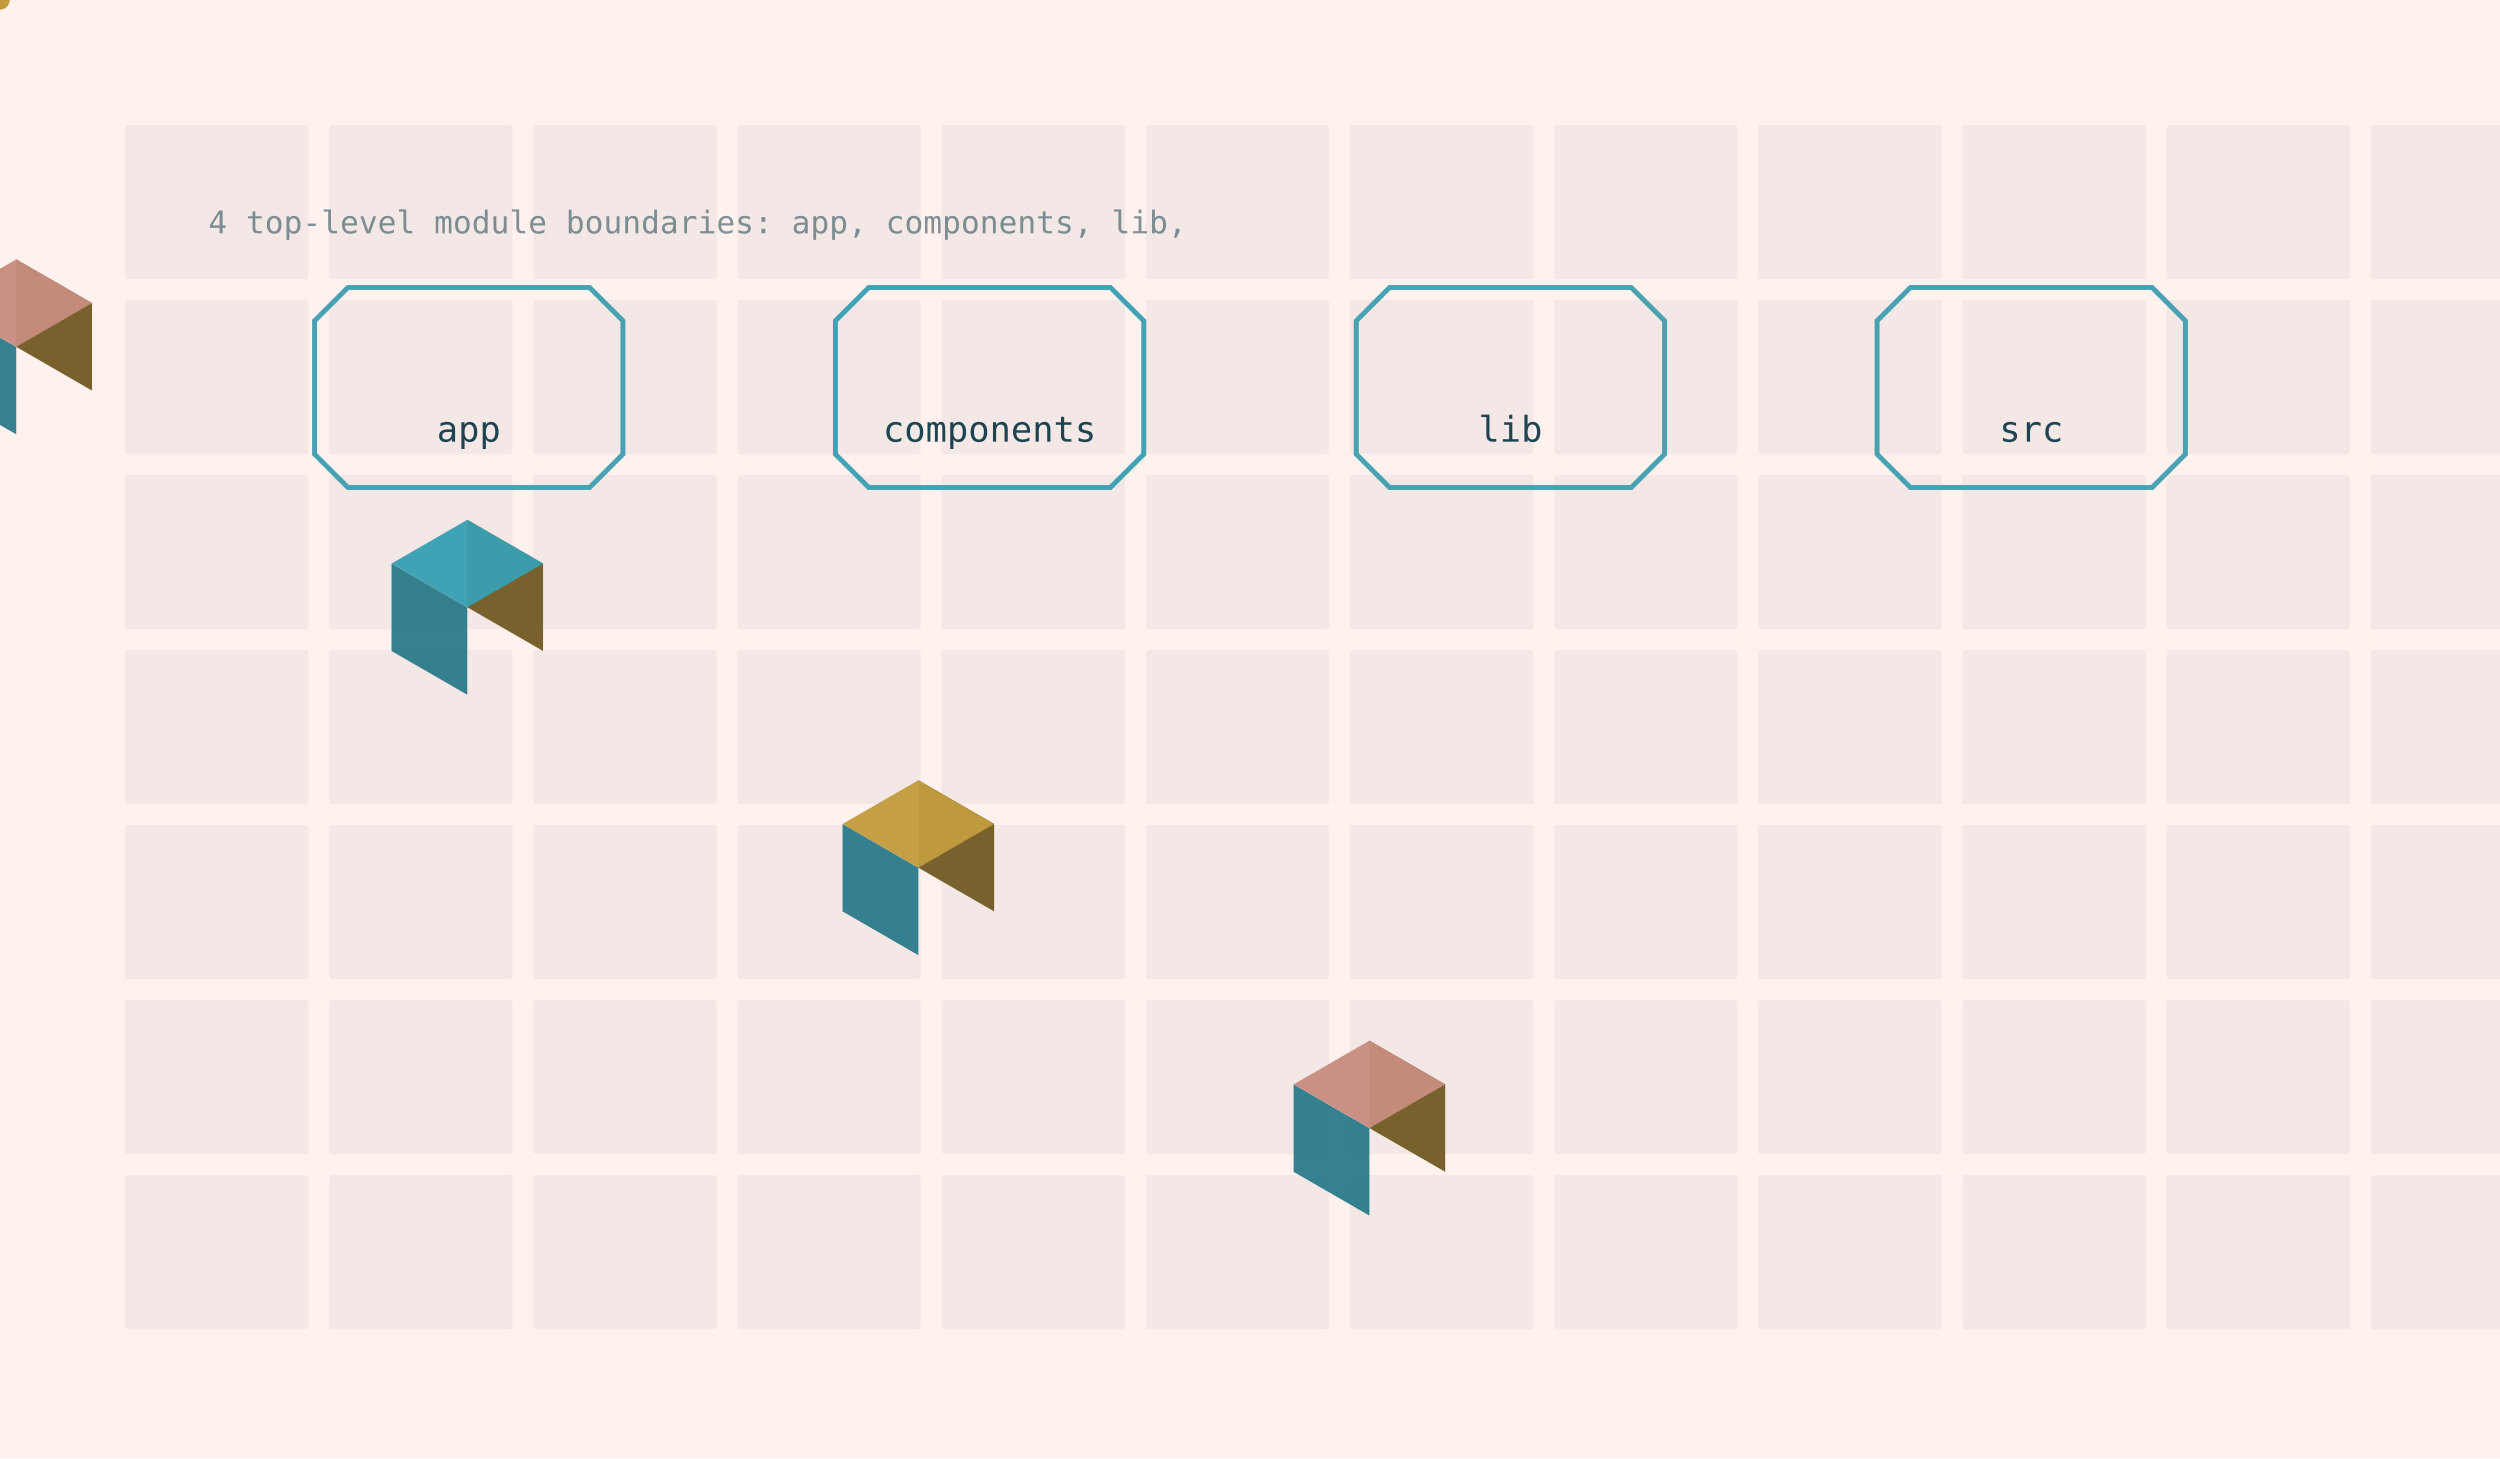
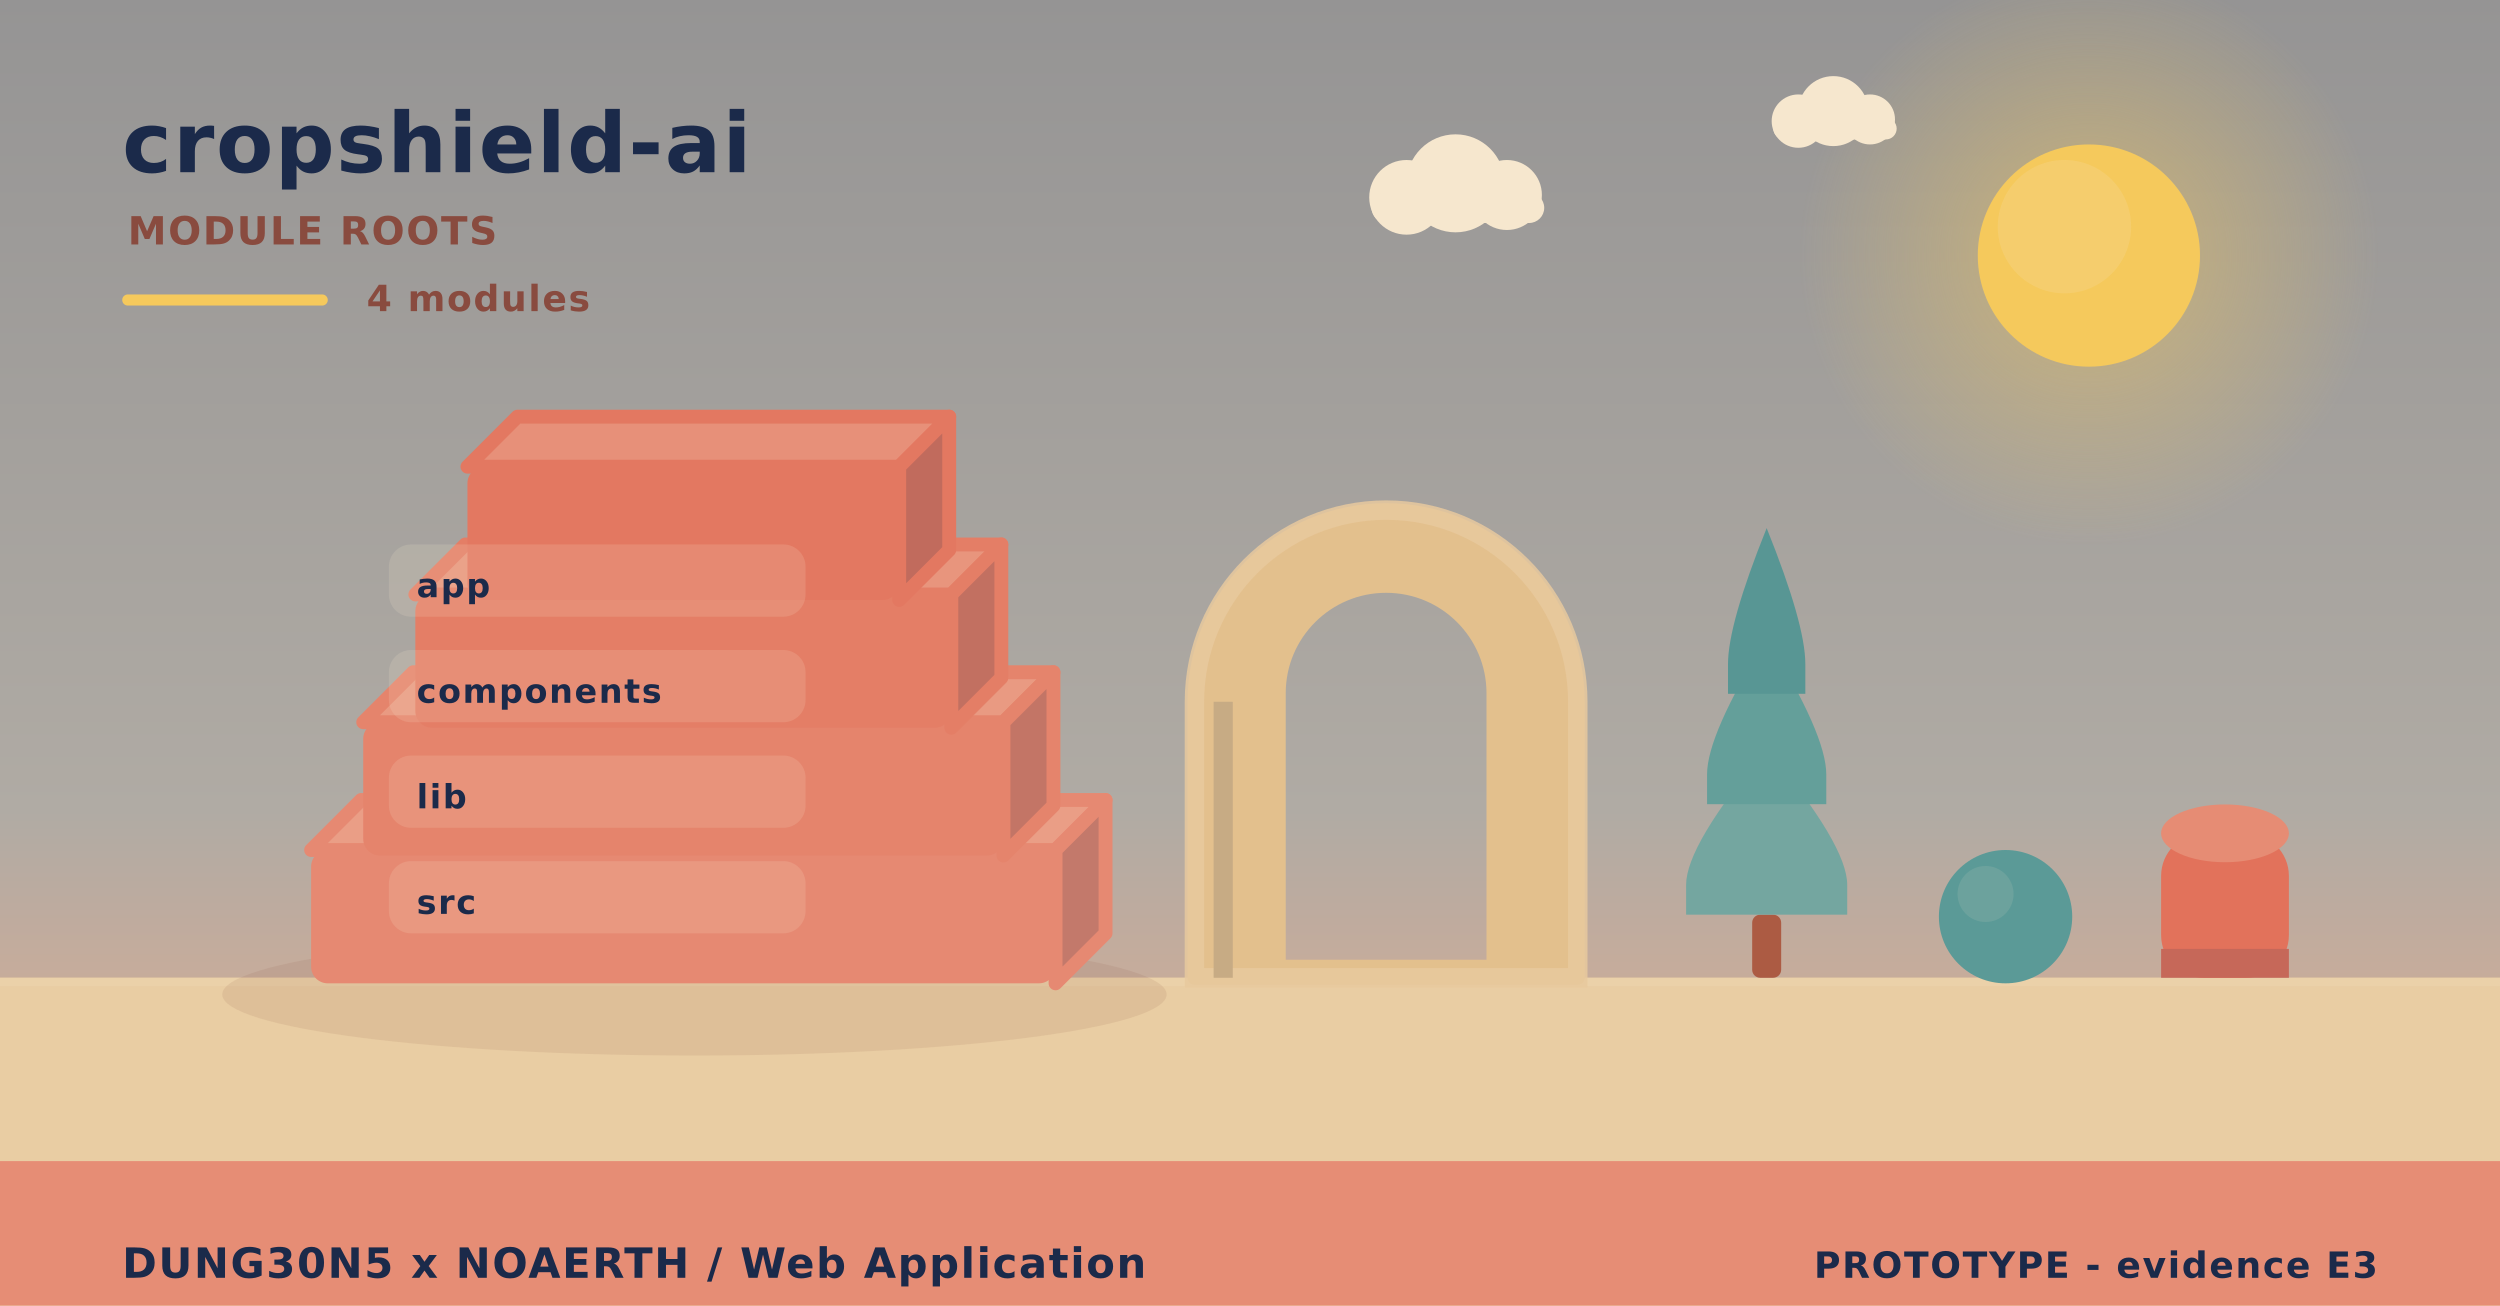
- <svg xmlns="http://www.w3.org/2000/svg" viewBox="0 0 1200 700" width="1200" height="700" role="img" aria-label="cropshield-ai architecture">
-   <rect width="1200" height="700" fill="#fff1ed" />
-   <defs>
-     <linearGradient id="ga" x1="0" y1="0" x2="1" y2="1">
-       <stop offset="0%" stop-color="#c78c7e" />
-       <stop offset="100%" stop-color="#389eb2" />
-     </linearGradient>
-   </defs>
-   <rect x="60.00" y="60.00" width="88.00" height="74.00" rx="1.20" fill="#063241" opacity="0.05" />
-   <rect x="158.00" y="60.00" width="88.00" height="74.00" rx="1.20" fill="#063241" opacity="0.05" />
-   <rect x="256.00" y="60.00" width="88.00" height="74.00" rx="1.20" fill="#063241" opacity="0.05" />
-   <rect x="354.00" y="60.00" width="88.00" height="74.00" rx="1.20" fill="#063241" opacity="0.05" />
-   <rect x="452.00" y="60.00" width="88.00" height="74.00" rx="1.20" fill="#063241" opacity="0.05" />
-   <rect x="550.00" y="60.00" width="88.00" height="74.00" rx="1.20" fill="#063241" opacity="0.05" />
-   <rect x="648.00" y="60.00" width="88.00" height="74.00" rx="1.20" fill="#063241" opacity="0.05" />
-   <rect x="746.00" y="60.00" width="88.00" height="74.00" rx="1.20" fill="#063241" opacity="0.05" />
-   <rect x="844.00" y="60.00" width="88.00" height="74.00" rx="1.20" fill="#063241" opacity="0.05" />
-   <rect x="942.00" y="60.00" width="88.00" height="74.00" rx="1.20" fill="#063241" opacity="0.05" />
-   <rect x="1040.00" y="60.00" width="88.00" height="74.00" rx="1.20" fill="#063241" opacity="0.05" />
-   <rect x="1138.00" y="60.00" width="88.00" height="74.00" rx="1.20" fill="#063241" opacity="0.05" />
-   <rect x="60.00" y="144.00" width="88.00" height="74.00" rx="1.20" fill="#063241" opacity="0.05" />
-   <rect x="158.00" y="144.00" width="88.00" height="74.00" rx="1.20" fill="#063241" opacity="0.05" />
-   <rect x="256.00" y="144.00" width="88.00" height="74.00" rx="1.20" fill="#063241" opacity="0.05" />
-   <rect x="354.00" y="144.00" width="88.00" height="74.00" rx="1.20" fill="#063241" opacity="0.05" />
-   <rect x="452.00" y="144.00" width="88.00" height="74.00" rx="1.20" fill="#063241" opacity="0.05" />
-   <rect x="550.00" y="144.00" width="88.00" height="74.00" rx="1.20" fill="#063241" opacity="0.05" />
-   <rect x="648.00" y="144.00" width="88.00" height="74.00" rx="1.20" fill="#063241" opacity="0.05" />
-   <rect x="746.00" y="144.00" width="88.00" height="74.00" rx="1.20" fill="#063241" opacity="0.05" />
-   <rect x="844.00" y="144.00" width="88.00" height="74.00" rx="1.20" fill="#063241" opacity="0.05" />
-   <rect x="942.00" y="144.00" width="88.00" height="74.00" rx="1.20" fill="#063241" opacity="0.05" />
-   <rect x="1040.00" y="144.00" width="88.00" height="74.00" rx="1.20" fill="#063241" opacity="0.05" />
-   <rect x="1138.00" y="144.00" width="88.00" height="74.00" rx="1.20" fill="#063241" opacity="0.05" />
-   <rect x="60.00" y="228.00" width="88.00" height="74.00" rx="1.20" fill="#063241" opacity="0.05" />
-   <rect x="158.00" y="228.00" width="88.00" height="74.00" rx="1.20" fill="#063241" opacity="0.05" />
-   <rect x="256.00" y="228.00" width="88.00" height="74.00" rx="1.20" fill="#063241" opacity="0.05" />
-   <rect x="354.00" y="228.00" width="88.00" height="74.00" rx="1.20" fill="#063241" opacity="0.05" />
-   <rect x="452.00" y="228.00" width="88.00" height="74.00" rx="1.20" fill="#063241" opacity="0.05" />
-   <rect x="550.00" y="228.00" width="88.00" height="74.00" rx="1.20" fill="#063241" opacity="0.05" />
-   <rect x="648.00" y="228.00" width="88.00" height="74.00" rx="1.20" fill="#063241" opacity="0.05" />
-   <rect x="746.00" y="228.00" width="88.00" height="74.00" rx="1.20" fill="#063241" opacity="0.05" />
-   <rect x="844.00" y="228.00" width="88.00" height="74.00" rx="1.20" fill="#063241" opacity="0.05" />
-   <rect x="942.00" y="228.00" width="88.00" height="74.00" rx="1.20" fill="#063241" opacity="0.05" />
-   <rect x="1040.00" y="228.00" width="88.00" height="74.00" rx="1.20" fill="#063241" opacity="0.05" />
-   <rect x="1138.00" y="228.00" width="88.00" height="74.00" rx="1.20" fill="#063241" opacity="0.05" />
-   <rect x="60.00" y="312.00" width="88.00" height="74.00" rx="1.20" fill="#063241" opacity="0.05" />
-   <rect x="158.00" y="312.00" width="88.00" height="74.00" rx="1.20" fill="#063241" opacity="0.05" />
-   <rect x="256.00" y="312.00" width="88.00" height="74.00" rx="1.20" fill="#063241" opacity="0.05" />
-   <rect x="354.00" y="312.00" width="88.00" height="74.00" rx="1.20" fill="#063241" opacity="0.05" />
-   <rect x="452.00" y="312.00" width="88.00" height="74.00" rx="1.20" fill="#063241" opacity="0.05" />
-   <rect x="550.00" y="312.00" width="88.00" height="74.00" rx="1.20" fill="#063241" opacity="0.05" />
-   <rect x="648.00" y="312.00" width="88.00" height="74.00" rx="1.20" fill="#063241" opacity="0.05" />
-   <rect x="746.00" y="312.00" width="88.00" height="74.00" rx="1.20" fill="#063241" opacity="0.05" />
-   <rect x="844.00" y="312.00" width="88.00" height="74.00" rx="1.20" fill="#063241" opacity="0.05" />
-   <rect x="942.00" y="312.00" width="88.00" height="74.00" rx="1.20" fill="#063241" opacity="0.05" />
-   <rect x="1040.00" y="312.00" width="88.00" height="74.00" rx="1.20" fill="#063241" opacity="0.05" />
-   <rect x="1138.00" y="312.00" width="88.00" height="74.00" rx="1.20" fill="#063241" opacity="0.05" />
-   <rect x="60.00" y="396.00" width="88.00" height="74.00" rx="1.20" fill="#063241" opacity="0.05" />
-   <rect x="158.00" y="396.00" width="88.00" height="74.00" rx="1.20" fill="#063241" opacity="0.05" />
-   <rect x="256.00" y="396.00" width="88.00" height="74.00" rx="1.20" fill="#063241" opacity="0.05" />
-   <rect x="354.00" y="396.00" width="88.00" height="74.00" rx="1.20" fill="#063241" opacity="0.05" />
-   <rect x="452.00" y="396.00" width="88.00" height="74.00" rx="1.20" fill="#063241" opacity="0.05" />
-   <rect x="550.00" y="396.00" width="88.00" height="74.00" rx="1.20" fill="#063241" opacity="0.05" />
-   <rect x="648.00" y="396.00" width="88.00" height="74.00" rx="1.20" fill="#063241" opacity="0.05" />
-   <rect x="746.00" y="396.00" width="88.00" height="74.00" rx="1.20" fill="#063241" opacity="0.05" />
-   <rect x="844.00" y="396.00" width="88.00" height="74.00" rx="1.20" fill="#063241" opacity="0.05" />
-   <rect x="942.00" y="396.00" width="88.00" height="74.00" rx="1.20" fill="#063241" opacity="0.05" />
-   <rect x="1040.00" y="396.00" width="88.00" height="74.00" rx="1.20" fill="#063241" opacity="0.05" />
-   <rect x="1138.00" y="396.00" width="88.00" height="74.00" rx="1.20" fill="#063241" opacity="0.05" />
-   <rect x="60.00" y="480.00" width="88.00" height="74.00" rx="1.20" fill="#063241" opacity="0.05" />
-   <rect x="158.00" y="480.00" width="88.00" height="74.00" rx="1.20" fill="#063241" opacity="0.05" />
-   <rect x="256.00" y="480.00" width="88.00" height="74.00" rx="1.20" fill="#063241" opacity="0.05" />
-   <rect x="354.00" y="480.00" width="88.00" height="74.00" rx="1.20" fill="#063241" opacity="0.05" />
-   <rect x="452.00" y="480.00" width="88.00" height="74.00" rx="1.20" fill="#063241" opacity="0.05" />
-   <rect x="550.00" y="480.00" width="88.00" height="74.00" rx="1.20" fill="#063241" opacity="0.05" />
-   <rect x="648.00" y="480.00" width="88.00" height="74.00" rx="1.20" fill="#063241" opacity="0.05" />
-   <rect x="746.00" y="480.00" width="88.00" height="74.00" rx="1.20" fill="#063241" opacity="0.05" />
-   <rect x="844.00" y="480.00" width="88.00" height="74.00" rx="1.20" fill="#063241" opacity="0.05" />
-   <rect x="942.00" y="480.00" width="88.00" height="74.00" rx="1.20" fill="#063241" opacity="0.05" />
-   <rect x="1040.00" y="480.00" width="88.00" height="74.00" rx="1.20" fill="#063241" opacity="0.05" />
-   <rect x="1138.00" y="480.00" width="88.00" height="74.00" rx="1.20" fill="#063241" opacity="0.05" />
-   <rect x="60.00" y="564.00" width="88.00" height="74.00" rx="1.20" fill="#063241" opacity="0.05" />
-   <rect x="158.00" y="564.00" width="88.00" height="74.00" rx="1.20" fill="#063241" opacity="0.05" />
-   <rect x="256.00" y="564.00" width="88.00" height="74.00" rx="1.20" fill="#063241" opacity="0.05" />
-   <rect x="354.00" y="564.00" width="88.00" height="74.00" rx="1.20" fill="#063241" opacity="0.05" />
-   <rect x="452.00" y="564.00" width="88.00" height="74.00" rx="1.20" fill="#063241" opacity="0.05" />
-   <rect x="550.00" y="564.00" width="88.00" height="74.00" rx="1.20" fill="#063241" opacity="0.05" />
-   <rect x="648.00" y="564.00" width="88.00" height="74.00" rx="1.20" fill="#063241" opacity="0.05" />
-   <rect x="746.00" y="564.00" width="88.00" height="74.00" rx="1.20" fill="#063241" opacity="0.05" />
-   <rect x="844.00" y="564.00" width="88.00" height="74.00" rx="1.20" fill="#063241" opacity="0.05" />
-   <rect x="942.00" y="564.00" width="88.00" height="74.00" rx="1.20" fill="#063241" opacity="0.05" />
-   <rect x="1040.00" y="564.00" width="88.00" height="74.00" rx="1.20" fill="#063241" opacity="0.05" />
-   <rect x="1138.00" y="564.00" width="88.00" height="74.00" rx="1.20" fill="#063241" opacity="0.05" />
-   <path d="M167.00,138.00 H283.00 L299.00,154.00 V218.00 L283.00,234.00 H167.00 L151.00,218.00 V154.00 Z" fill="none" stroke="rgba(199,140,126,0.550)" stroke-width="1.80" opacity="0.90" />
-   <polygon points="7.79,166.50 44.17,187.50 44.17,145.50 7.79,124.50" fill="#715a24" opacity="0.95" />
-   <polygon points="-28.58,187.50 7.79,208.50 7.79,166.50 -28.58,145.50" fill="#2c7b8b" opacity="0.95" />
-   <polygon points="7.79,124.50 44.17,145.50 7.79,166.50 -28.58,145.50" fill="#c78c7e" opacity="0.95" />
-   <text x="225" y="212" font-family="ui-monospace,Menlo,monospace" font-size="17" fill="rgba(6,50,65,0.900)" text-anchor="middle">app</text>
+ <svg xmlns="http://www.w3.org/2000/svg" width="900" height="470" viewBox="0 0 900 470" role="img" aria-label="cropshield-ai - how it is built">
+   <linearGradient id="skya" x1="0" y1="0" x2="0" y2="1">
+     <stop offset="0" stop-color="#959494" />
+     <stop offset="0.62" stop-color="#b0aba4" />
+     <stop offset="1" stop-color="#f3ad8a" />
+   </linearGradient>
+   <rect width="900" height="470" fill="url(#skya)" />
+   <radialGradient id="suna">
+     <stop offset="0.35" stop-color="#f5c95c" stop-opacity="0.34" />
+     <stop offset="1" stop-color="#f5c95c" stop-opacity="0" />
+   </radialGradient>
+   <circle cx="752" cy="92" r="104" fill="url(#suna)" />
+   <circle cx="752" cy="92" r="40" fill="#f5c95c" />
+   <circle cx="743.2" cy="81.6" r="24" fill="#f5d27e" opacity="0.5" />
  <g>
-     <path d="M167.00,138.00 H283.00 L299.00,154.00 V218.00 L283.00,234.00 H167.00 L151.00,218.00 V154.00 Z" fill="none" stroke="#389eb2" stroke-width="2.40" opacity="0.90" />
-     <animate attributeName="opacity" values="0.25;1.0;0.25" dur="18.4s" begin="0.0s" repeatCount="indefinite" />
+     <circle cx="524" cy="66" r="17.64" fill="#f6e7ce" />
+     <circle cx="506.36" cy="71.04" r="13.44" fill="#f6e7ce" />
+     <circle cx="542.48" cy="70.2" r="12.6" fill="#f6e7ce" />
+     <rect x="493.76" y="69.36" width="62.16" height="10.92" rx="5.46" fill="#f6e7ce" />
+     <animateTransform attributeName="transform" type="translate" values="0 0;24 0;0 0" dur="36s" begin="0s" repeatCount="indefinite" />
  </g>
-   <g opacity="0.9">
-     <circle cx="0.00" cy="0.00" r="4.50" fill="#c29b3e" opacity="1.00" />
-     <animateTransform attributeName="transform" type="translate" values="225.00,184.00 475.00,184.00" dur="6.133s" begin="0.0s" repeatCount="indefinite" />
-     <animateTransform attributeName="transform" type="translate" values="475.00,184.00 225.00,184.00" dur="6.133s" begin="3.067s" repeatCount="indefinite" />
+   <g>
+     <circle cx="660" cy="40" r="12.6" fill="#f6e7ce" />
+     <circle cx="647.4" cy="43.6" r="9.6" fill="#f6e7ce" />
+     <circle cx="673.2" cy="43" r="9" fill="#f6e7ce" />
+     <rect x="638.4" y="42.4" width="44.4" height="7.8" rx="3.9" fill="#f6e7ce" />
+     <animateTransform attributeName="transform" type="translate" values="0 0;-18 0;0 0" dur="46s" begin="3s" repeatCount="indefinite" />
  </g>
-   <path d="M417.00,138.00 H533.00 L549.00,154.00 V218.00 L533.00,234.00 H417.00 L401.00,218.00 V154.00 Z" fill="none" stroke="rgba(56,158,178,0.550)" stroke-width="1.80" opacity="0.90" />
-   <polygon points="224.30,291.50 260.67,312.50 260.67,270.50 224.30,249.50" fill="#715a24" opacity="0.95" />
-   <polygon points="187.93,312.50 224.30,333.50 224.30,291.50 187.93,270.50" fill="#2c7b8b" opacity="0.95" />
-   <polygon points="224.30,249.50 260.67,270.50 224.30,291.50 187.93,270.50" fill="#389eb2" opacity="0.95" />
-   <text x="475" y="212" font-family="ui-monospace,Menlo,monospace" font-size="17" fill="rgba(6,50,65,0.900)" text-anchor="middle">components</text>
+   <rect x="0" y="352" width="900" height="118" fill="#e9cda3" />
+   <rect x="0" y="352" width="900" height="3" fill="#ebd1a9" />
+   <text x="44" y="62" font-family="Verdana,DejaVu Sans,sans-serif" font-size="30" font-weight="700" letter-spacing="0.6" fill="#1b2a4a" text-anchor="start">cropshield-ai</text>
+   <text x="46" y="88" font-family="Verdana,DejaVu Sans,sans-serif" font-size="14" font-weight="700" letter-spacing="0.6" fill="#894b3f" text-anchor="start">MODULE ROOTS</text>
+   <rect x="44" y="106" width="74" height="4" rx="2" fill="#f5c95c" />
+   <text x="132" y="112" font-family="Verdana,DejaVu Sans,sans-serif" font-size="13" font-weight="700" letter-spacing="0.6" fill="#894b3f" text-anchor="start">4 modules</text>
+   <ellipse cx="250" cy="358" rx="170" ry="22" fill="rgba(138,90,68,0.11)" />
+   <path d="M112,306 L380,306 L398,288 L130,288 Z" fill="#ea9e86" stroke="#e68972" stroke-width="5" stroke-linejoin="round" />
+   <path d="M380,306 L398,288 L398,336 L380,354 Z" fill="#c3796b" stroke="#e68972" stroke-width="5" stroke-linejoin="round" />
+   <rect x="112" y="306" width="268" height="48" rx="6" fill="#e68972" />
+   <path d="M130.76,260 L361.24,260 L379.24,242 L148.76,242 Z" fill="#e99a82" stroke="#e5846c" stroke-width="5" stroke-linejoin="round" />
+   <path d="M361.24,260 L379.24,242 L379.24,290 L361.24,308 Z" fill="#c37566" stroke="#e5846c" stroke-width="5" stroke-linejoin="round" />
+   <rect x="130.76" y="260" width="230.48" height="48" rx="6" fill="#e5846c" />
+   <path d="M149.52,214 L342.48,214 L360.48,196 L167.52,196 Z" fill="#e8957d" stroke="#e47e66" stroke-width="5" stroke-linejoin="round" />
+   <path d="M342.48,214 L360.48,196 L360.48,244 L342.48,262 Z" fill="#c27061" stroke="#e47e66" stroke-width="5" stroke-linejoin="round" />
+   <rect x="149.52" y="214" width="192.96" height="48" rx="6" fill="#e47e66" />
+   <path d="M168.28,168 L323.72,168 L341.72,150 L186.28,150 Z" fill="#e79079" stroke="#e37861" stroke-width="5" stroke-linejoin="round" />
+   <path d="M323.72,168 L341.72,150 L341.72,198 L323.72,216 Z" fill="#c16b5d" stroke="#e37861" stroke-width="5" stroke-linejoin="round" />
+   <rect x="168.28" y="168" width="155.44" height="48" rx="6" fill="#e37861" />
+   <rect x="140" y="196" width="150" height="26" rx="8" fill="rgba(246,231,206,0.16)" opacity="0.94" />
  <g>
-     <path d="M417.00,138.00 H533.00 L549.00,154.00 V218.00 L533.00,234.00 H417.00 L401.00,218.00 V154.00 Z" fill="none" stroke="#389eb2" stroke-width="2.40" opacity="0.90" />
-     <animate attributeName="opacity" values="0.25;1.0;0.25" dur="18.4s" begin="0.45s" repeatCount="indefinite" />
+     <text x="150" y="215" font-family="Verdana,DejaVu Sans,sans-serif" font-size="12" font-weight="700" letter-spacing="0.6" fill="#1b2a4a" text-anchor="start">app</text>
+     <animateTransform attributeName="transform" type="translate" values="0 10;0 0" dur="0.7s" begin="0.3s" fill="freeze" />
  </g>
-   <g opacity="0.9">
-     <circle cx="0.00" cy="0.00" r="4.50" fill="#c29b3e" opacity="1.00" />
-     <animateTransform attributeName="transform" type="translate" values="475.00,184.00 725.00,184.00" dur="6.133s" begin="0.3s" repeatCount="indefinite" />
-     <animateTransform attributeName="transform" type="translate" values="725.00,184.00 475.00,184.00" dur="6.133s" begin="3.367s" repeatCount="indefinite" />
+   <rect x="140" y="234" width="150" height="26" rx="8" fill="rgba(246,231,206,0.16)" opacity="0.94" />
+   <g>
+     <text x="150" y="253" font-family="Verdana,DejaVu Sans,sans-serif" font-size="12" font-weight="700" letter-spacing="0.6" fill="#1b2a4a" text-anchor="start">components</text>
+     <animateTransform attributeName="transform" type="translate" values="0 10;0 0" dur="0.7s" begin="0.5s" fill="freeze" />
  </g>
-   <path d="M667.00,138.00 H783.00 L799.00,154.00 V218.00 L783.00,234.00 H667.00 L651.00,218.00 V154.00 Z" fill="none" stroke="rgba(194,155,62,0.550)" stroke-width="1.80" opacity="0.90" />
-   <polygon points="440.81,416.50 477.18,437.50 477.18,395.50 440.81,374.50" fill="#715a24" opacity="0.95" />
-   <polygon points="404.43,437.50 440.81,458.50 440.81,416.50 404.43,395.50" fill="#2c7b8b" opacity="0.95" />
-   <polygon points="440.81,374.50 477.18,395.50 440.81,416.50 404.43,395.50" fill="#c29b3e" opacity="0.95" />
-   <text x="725" y="212" font-family="ui-monospace,Menlo,monospace" font-size="17" fill="rgba(6,50,65,0.900)" text-anchor="middle">lib</text>
+   <rect x="140" y="272" width="150" height="26" rx="8" fill="rgba(246,231,206,0.16)" opacity="0.94" />
  <g>
-     <path d="M667.00,138.00 H783.00 L799.00,154.00 V218.00 L783.00,234.00 H667.00 L651.00,218.00 V154.00 Z" fill="none" stroke="#389eb2" stroke-width="2.40" opacity="0.90" />
-     <animate attributeName="opacity" values="0.25;1.0;0.25" dur="18.4s" begin="0.9s" repeatCount="indefinite" />
+     <text x="150" y="291" font-family="Verdana,DejaVu Sans,sans-serif" font-size="12" font-weight="700" letter-spacing="0.6" fill="#1b2a4a" text-anchor="start">lib</text>
+     <animateTransform attributeName="transform" type="translate" values="0 10;0 0" dur="0.7s" begin="0.7s" fill="freeze" />
  </g>
-   <g opacity="0.9">
-     <circle cx="0.00" cy="0.00" r="4.50" fill="#c29b3e" opacity="1.00" />
-     <animateTransform attributeName="transform" type="translate" values="725.00,184.00 975.00,184.00" dur="6.133s" begin="0.6s" repeatCount="indefinite" />
-     <animateTransform attributeName="transform" type="translate" values="975.00,184.00 725.00,184.00" dur="6.133s" begin="3.667s" repeatCount="indefinite" />
+   <rect x="140" y="310" width="150" height="26" rx="8" fill="rgba(246,231,206,0.16)" opacity="0.94" />
+   <g>
+     <text x="150" y="329" font-family="Verdana,DejaVu Sans,sans-serif" font-size="12" font-weight="700" letter-spacing="0.6" fill="#1b2a4a" text-anchor="start">src</text>
+     <animateTransform attributeName="transform" type="translate" values="0 10;0 0" dur="0.7s" begin="0.9s" fill="freeze" />
  </g>
-   <path d="M917.00,138.00 H1033.00 L1049.00,154.00 V218.00 L1033.00,234.00 H917.00 L901.00,218.00 V154.00 Z" fill="none" stroke="rgba(199,140,126,0.550)" stroke-width="1.80" opacity="0.90" />
-   <polygon points="657.31,541.50 693.69,562.50 693.69,520.50 657.31,499.50" fill="#715a24" opacity="0.95" />
-   <polygon points="620.94,562.50 657.31,583.50 657.31,541.50 620.94,520.50" fill="#2c7b8b" opacity="0.95" />
-   <polygon points="657.31,499.50 693.69,520.50 657.31,541.50 620.94,520.50" fill="#c78c7e" opacity="0.95" />
-   <text x="975" y="212" font-family="ui-monospace,Menlo,monospace" font-size="17" fill="rgba(6,50,65,0.900)" text-anchor="middle">src</text>
-   <g>
-     <path d="M917.00,138.00 H1033.00 L1049.00,154.00 V218.00 L1033.00,234.00 H917.00 L901.00,218.00 V154.00 Z" fill="none" stroke="#389eb2" stroke-width="2.40" opacity="0.90" />
-     <animate attributeName="opacity" values="0.25;1.0;0.25" dur="18.4s" begin="1.35s" repeatCount="indefinite" />
-   </g>
-   <g opacity="0.9">
-     <circle cx="0.00" cy="0.00" r="4.50" fill="#c29b3e" opacity="1.00" />
-     <animateTransform attributeName="transform" type="translate" values="975.00,184.00 975.00,184.00" dur="6.133s" begin="0.9s" repeatCount="indefinite" />
-     <animateTransform attributeName="transform" type="translate" values="975.00,184.00 975.00,184.00" dur="6.133s" begin="3.967s" repeatCount="indefinite" />
-   </g>
-   <text x="100" y="112" font-family="ui-monospace,Menlo,monospace" font-size="15" fill="rgba(6,50,65,0.500)">4 top-level module boundaries: app, components, lib,</text>
+   <path d="M430,352 L430,252.64 A69,69 0 0 1 568,252.64 L568,352 Z M460.36,348 L460.36,249.55 A38.64,38.64 0 0 1 537.64,249.55 L537.64,348 Z" fill="#e3c08d" fill-rule="evenodd" stroke="#e3c08d" stroke-width="5" stroke-linejoin="round" />
+   <path d="M430,352 L430,252.64 A69,69 0 0 1 568,252.64 L568,352 Z" fill="none" stroke="#e8c99d" stroke-width="7" stroke-linecap="round" opacity="0.85" />
+   <rect x="436.9" y="252.64" width="6.9" height="99.36" fill="#c7ab84" />
+   <rect x="630.78" y="329.28" width="10.44" height="22.72" rx="2.9" fill="#ac5b43" />
+   <path d="M636,269.64 Q607,304.23 607,318.54 Q607,329.28 607,329.28 L665,329.28 Q665,329.28 665,318.54 Q665,304.23 636,269.64 Z" fill="#74a6a0" />
+   <path d="M636,229.88 Q614.54,264.47 614.54,278.78 Q614.54,289.52 614.54,289.52 L657.46,289.52 Q657.46,289.52 657.46,278.78 Q657.46,264.47 636,229.88 Z" fill="#649f9a" />
+   <path d="M636,190.12 Q622.08,224.71 622.08,239.02 Q622.08,249.76 622.08,249.76 L649.92,249.76 Q649.92,249.76 649.92,239.02 Q649.92,224.71 636,190.12 Z" fill="#589694" />
+   <circle cx="722" cy="330" r="24" fill="#5b9a97" />
+   <circle cx="714.8" cy="321.84" r="10.08" fill="#7aa9a2" opacity="0.55" />
+   <rect x="778" y="300" width="46" height="52" rx="15.33" fill="#e2725b" />
+   <ellipse cx="801" cy="300" rx="23" ry="10.4" fill="#e68c74" />
+   <rect x="778" y="341.6" width="46" height="10.4" fill="#c66859" />
+   <rect x="0" y="418" width="900" height="52" rx="0" fill="#e68972" opacity="0.94" />
+   <text x="44" y="460" font-family="Verdana,DejaVu Sans,sans-serif" font-size="15" font-weight="700" letter-spacing="0.6" fill="#1b2a4a" text-anchor="start">DUNG30N5 x NOAERTH  /  Web Application</text>
+   <text x="856" y="460" font-family="Verdana,DejaVu Sans,sans-serif" font-size="13" font-weight="700" letter-spacing="0.6" fill="#1b2a4a" text-anchor="end">PROTOTYPE  -  evidence E3</text>
</svg>
